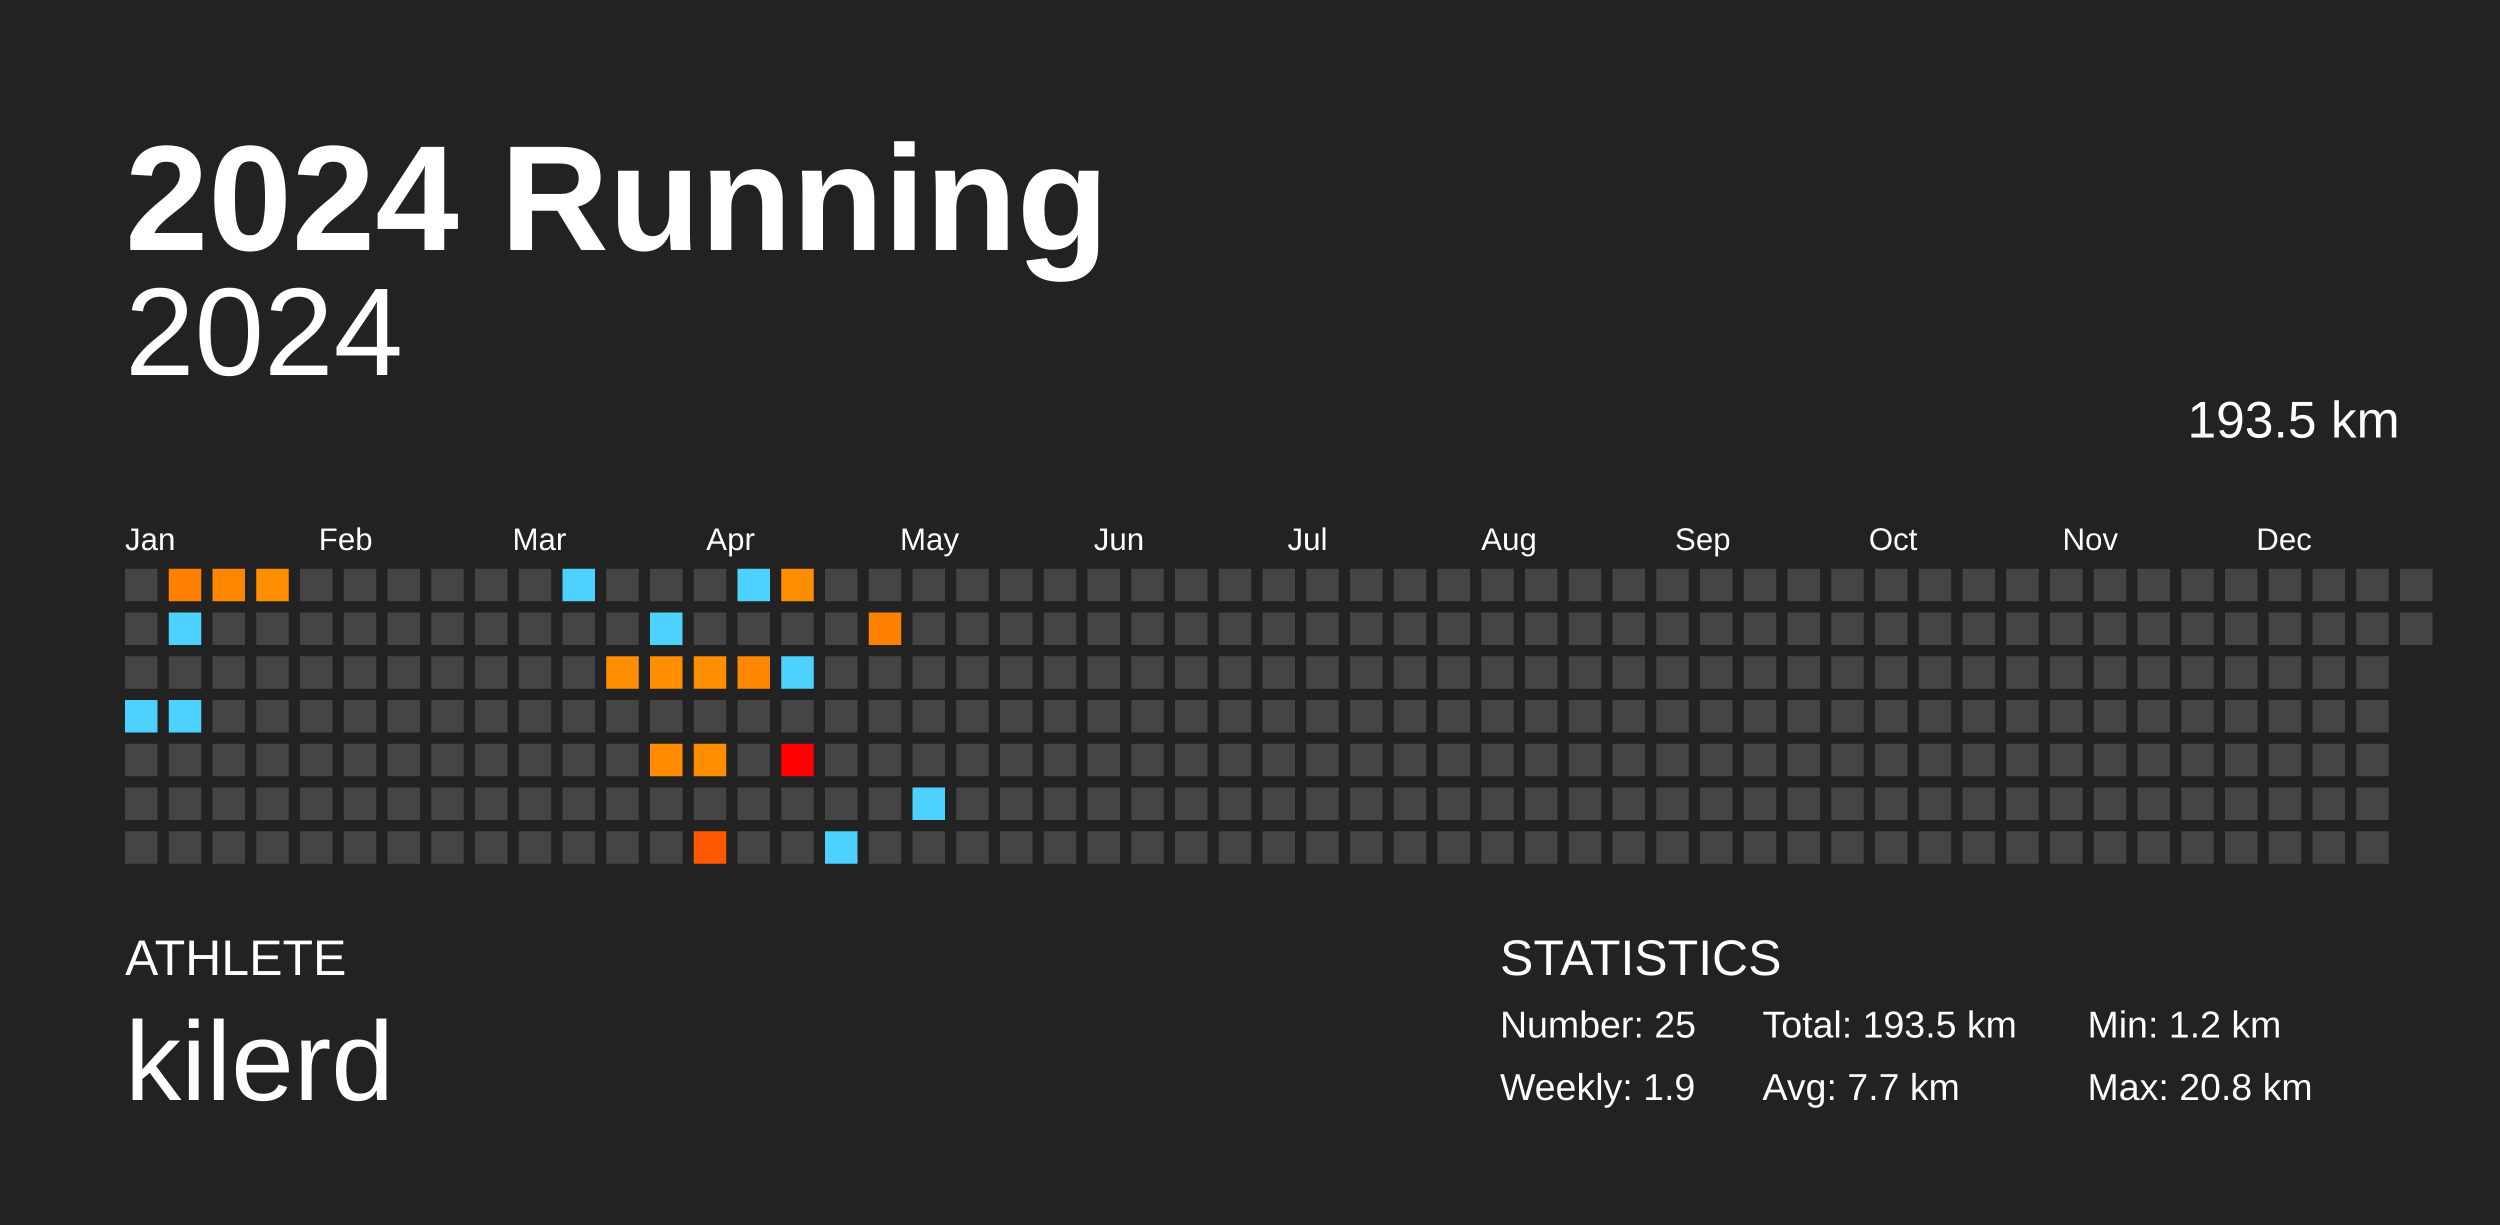
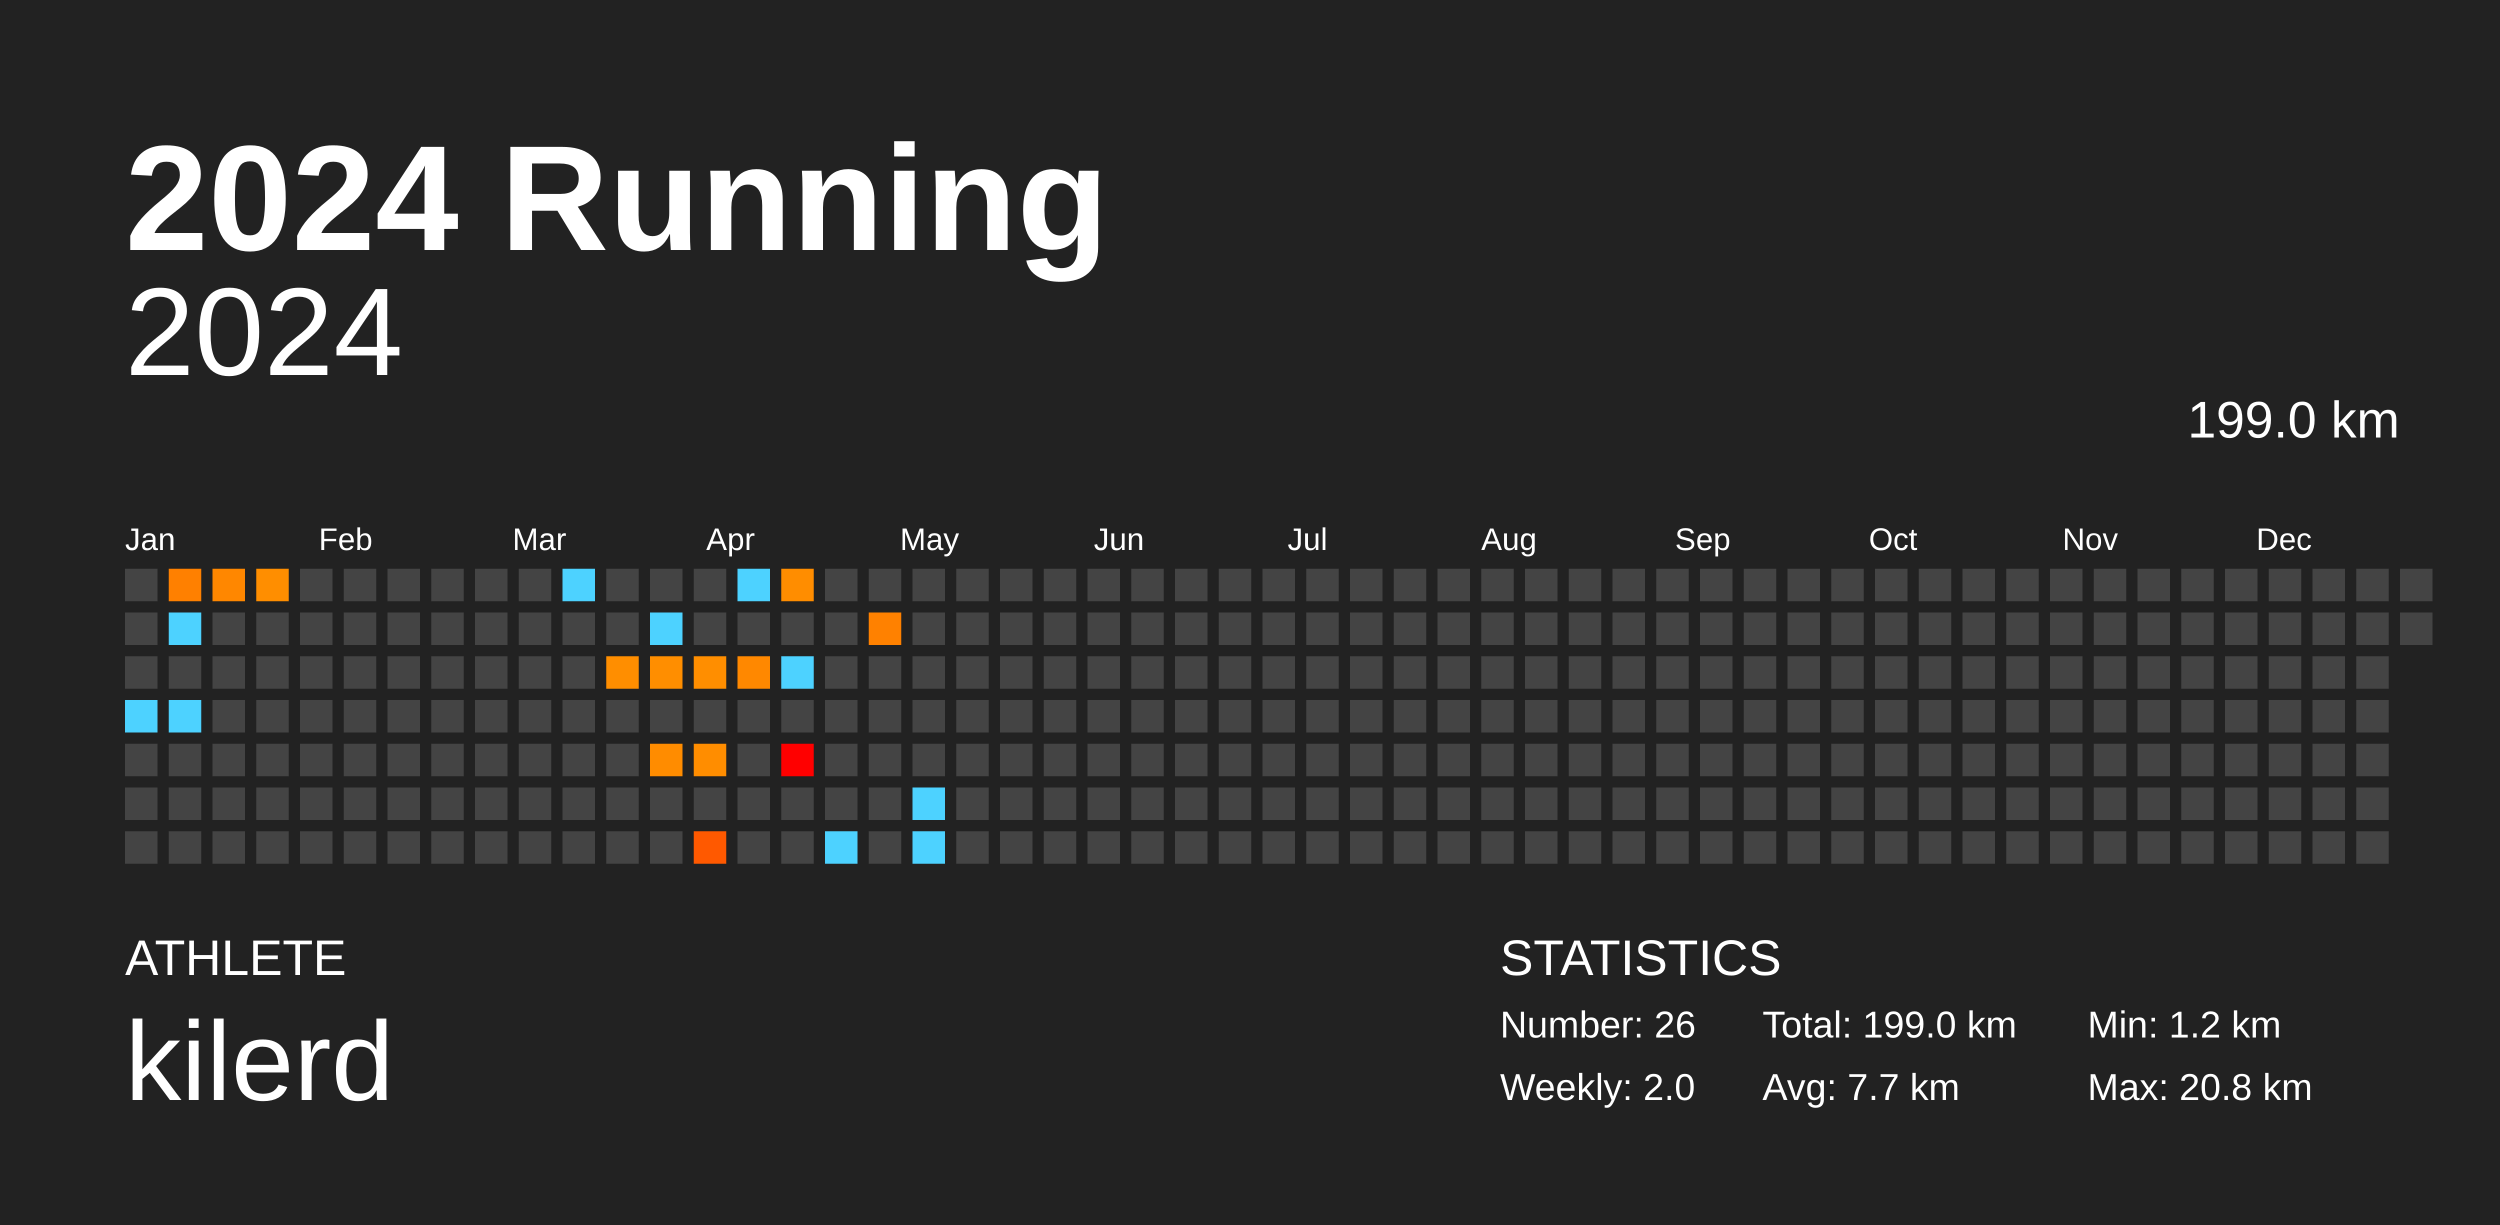
<svg xmlns="http://www.w3.org/2000/svg" baseProfile="full" height="98mm" version="1.1" viewBox="0,0,200,98" width="200mm">
  <defs />
  <rect fill="#222222" height="98" width="200" x="0" y="0" />
  <text fill="#FFFFFF" style="font-size:12px; font-family:Arial; font-weight:bold;" x="10" y="20">2024 Running</text>
  <text fill="#FFFFFF" style="font-size:4px; font-family:Arial" x="10" y="78">ATHLETE</text>
  <text fill="#FFFFFF" style="font-size:9px; font-family:Arial" x="10" y="88">kilerd</text>
  <text fill="#FFFFFF" style="font-size:4px; font-family:Arial" x="120" y="78">STATISTICS</text>
-   <text fill="#FFFFFF" style="font-size:3px; font-family:Arial" x="120" y="83">Number: 25</text>
-   <text fill="#FFFFFF" style="font-size:3px; font-family:Arial" x="120" y="88">Weekly: 1.9</text>
-   <text fill="#FFFFFF" style="font-size:3px; font-family:Arial" x="141" y="83">Total: 193.5 km</text>
+   <text fill="#FFFFFF" style="font-size:3px; font-family:Arial" x="120" y="83">Number: 26</text>
+   <text fill="#FFFFFF" style="font-size:3px; font-family:Arial" x="120" y="88">Weekly: 2.0</text>
+   <text fill="#FFFFFF" style="font-size:3px; font-family:Arial" x="141" y="83">Total: 199.0 km</text>
  <text fill="#FFFFFF" style="font-size:3px; font-family:Arial" x="141" y="88">Avg: 7.7 km</text>
  <text fill="#FFFFFF" style="font-size:3px; font-family:Arial" x="167" y="83">Min: 1.2 km</text>
  <text fill="#FFFFFF" style="font-size:3px; font-family:Arial" x="167" y="88">Max: 20.8 km</text>
  <text alignment-baseline="hanging" fill="#FFFFFF" style="font-size:10.0px; font-family:Arial;" x="10" y="30">2024</text>
-   <text alignment-baseline="hanging" fill="#FFFFFF" style="font-size:4.125px; font-family:Arial;" x="175" y="35">193.5 km</text>
+   <text alignment-baseline="hanging" fill="#FFFFFF" style="font-size:4.125px; font-family:Arial;" x="175" y="35">199.0 km</text>
  <text fill="#FFFFFF" style="font-size:2.5px; font-family:Arial" x="10.0" y="44">Jan</text>
  <text fill="#FFFFFF" style="font-size:2.5px; font-family:Arial" x="25.5" y="44">Feb</text>
  <text fill="#FFFFFF" style="font-size:2.5px; font-family:Arial" x="41.0" y="44">Mar</text>
  <text fill="#FFFFFF" style="font-size:2.5px; font-family:Arial" x="56.5" y="44">Apr</text>
  <text fill="#FFFFFF" style="font-size:2.5px; font-family:Arial" x="72.0" y="44">May</text>
  <text fill="#FFFFFF" style="font-size:2.5px; font-family:Arial" x="87.5" y="44">Jun</text>
  <text fill="#FFFFFF" style="font-size:2.5px; font-family:Arial" x="103.0" y="44">Jul</text>
  <text fill="#FFFFFF" style="font-size:2.5px; font-family:Arial" x="118.5" y="44">Aug</text>
  <text fill="#FFFFFF" style="font-size:2.5px; font-family:Arial" x="134.0" y="44">Sep</text>
  <text fill="#FFFFFF" style="font-size:2.5px; font-family:Arial" x="149.5" y="44">Oct</text>
  <text fill="#FFFFFF" style="font-size:2.5px; font-family:Arial" x="165.0" y="44">Nov</text>
  <text fill="#FFFFFF" style="font-size:2.5px; font-family:Arial" x="180.5" y="44">Dec</text>
  <rect fill="#444444" height="2.6" width="2.6" x="10.0" y="45.5" />
  <rect fill="#444444" height="2.6" width="2.6" x="10.0" y="49.0" />
  <rect fill="#444444" height="2.6" width="2.6" x="10.0" y="52.5" />
  <rect fill="#4dd2ff" height="2.6" width="2.6" x="10.0" y="56.0" />
  <rect fill="#444444" height="2.6" width="2.6" x="10.0" y="59.5" />
  <rect fill="#444444" height="2.6" width="2.6" x="10.0" y="63.0" />
  <rect fill="#444444" height="2.6" width="2.6" x="10.0" y="66.5" />
  <rect fill="#ff8000" height="2.6" width="2.6" x="13.5" y="45.5" />
  <rect fill="#4dd2ff" height="2.6" width="2.6" x="13.5" y="49.0" />
  <rect fill="#444444" height="2.6" width="2.6" x="13.5" y="52.5" />
  <rect fill="#4dd2ff" height="2.6" width="2.6" x="13.5" y="56.0" />
  <rect fill="#444444" height="2.6" width="2.6" x="13.5" y="59.5" />
  <rect fill="#444444" height="2.6" width="2.6" x="13.5" y="63.0" />
  <rect fill="#444444" height="2.6" width="2.6" x="13.5" y="66.5" />
  <rect fill="#ff8700" height="2.6" width="2.6" x="17.0" y="45.5" />
  <rect fill="#444444" height="2.6" width="2.6" x="17.0" y="49.0" />
  <rect fill="#444444" height="2.6" width="2.6" x="17.0" y="52.5" />
  <rect fill="#444444" height="2.6" width="2.6" x="17.0" y="56.0" />
  <rect fill="#444444" height="2.6" width="2.6" x="17.0" y="59.5" />
  <rect fill="#444444" height="2.6" width="2.6" x="17.0" y="63.0" />
  <rect fill="#444444" height="2.6" width="2.6" x="17.0" y="66.5" />
  <rect fill="#ff8e00" height="2.6" width="2.6" x="20.5" y="45.5" />
  <rect fill="#444444" height="2.6" width="2.6" x="20.5" y="49.0" />
  <rect fill="#444444" height="2.6" width="2.6" x="20.5" y="52.5" />
  <rect fill="#444444" height="2.6" width="2.6" x="20.5" y="56.0" />
  <rect fill="#444444" height="2.6" width="2.6" x="20.5" y="59.5" />
  <rect fill="#444444" height="2.6" width="2.6" x="20.5" y="63.0" />
  <rect fill="#444444" height="2.6" width="2.6" x="20.5" y="66.5" />
  <rect fill="#444444" height="2.6" width="2.6" x="24.0" y="45.5" />
  <rect fill="#444444" height="2.6" width="2.6" x="24.0" y="49.0" />
  <rect fill="#444444" height="2.6" width="2.6" x="24.0" y="52.5" />
  <rect fill="#444444" height="2.6" width="2.6" x="24.0" y="56.0" />
  <rect fill="#444444" height="2.6" width="2.6" x="24.0" y="59.5" />
  <rect fill="#444444" height="2.6" width="2.6" x="24.0" y="63.0" />
  <rect fill="#444444" height="2.6" width="2.6" x="24.0" y="66.5" />
  <rect fill="#444444" height="2.6" width="2.6" x="27.5" y="45.5" />
  <rect fill="#444444" height="2.6" width="2.6" x="27.5" y="49.0" />
  <rect fill="#444444" height="2.6" width="2.6" x="27.5" y="52.5" />
  <rect fill="#444444" height="2.6" width="2.6" x="27.5" y="56.0" />
  <rect fill="#444444" height="2.6" width="2.6" x="27.5" y="59.5" />
  <rect fill="#444444" height="2.6" width="2.6" x="27.5" y="63.0" />
  <rect fill="#444444" height="2.6" width="2.6" x="27.5" y="66.5" />
  <rect fill="#444444" height="2.6" width="2.6" x="31.0" y="45.5" />
  <rect fill="#444444" height="2.6" width="2.6" x="31.0" y="49.0" />
  <rect fill="#444444" height="2.6" width="2.6" x="31.0" y="52.5" />
  <rect fill="#444444" height="2.6" width="2.6" x="31.0" y="56.0" />
  <rect fill="#444444" height="2.6" width="2.6" x="31.0" y="59.5" />
  <rect fill="#444444" height="2.6" width="2.6" x="31.0" y="63.0" />
  <rect fill="#444444" height="2.6" width="2.6" x="31.0" y="66.5" />
  <rect fill="#444444" height="2.6" width="2.6" x="34.5" y="45.5" />
  <rect fill="#444444" height="2.6" width="2.6" x="34.5" y="49.0" />
  <rect fill="#444444" height="2.6" width="2.6" x="34.5" y="52.5" />
  <rect fill="#444444" height="2.6" width="2.6" x="34.5" y="56.0" />
  <rect fill="#444444" height="2.6" width="2.6" x="34.5" y="59.5" />
  <rect fill="#444444" height="2.6" width="2.6" x="34.5" y="63.0" />
  <rect fill="#444444" height="2.6" width="2.6" x="34.5" y="66.5" />
  <rect fill="#444444" height="2.6" width="2.6" x="38.0" y="45.5" />
  <rect fill="#444444" height="2.6" width="2.6" x="38.0" y="49.0" />
  <rect fill="#444444" height="2.6" width="2.6" x="38.0" y="52.5" />
  <rect fill="#444444" height="2.6" width="2.6" x="38.0" y="56.0" />
  <rect fill="#444444" height="2.6" width="2.6" x="38.0" y="59.5" />
  <rect fill="#444444" height="2.6" width="2.6" x="38.0" y="63.0" />
  <rect fill="#444444" height="2.6" width="2.6" x="38.0" y="66.5" />
  <rect fill="#444444" height="2.6" width="2.6" x="41.5" y="45.5" />
  <rect fill="#444444" height="2.6" width="2.6" x="41.5" y="49.0" />
  <rect fill="#444444" height="2.6" width="2.6" x="41.5" y="52.5" />
  <rect fill="#444444" height="2.6" width="2.6" x="41.5" y="56.0" />
  <rect fill="#444444" height="2.6" width="2.6" x="41.5" y="59.5" />
  <rect fill="#444444" height="2.6" width="2.6" x="41.5" y="63.0" />
  <rect fill="#444444" height="2.6" width="2.6" x="41.5" y="66.5" />
  <rect fill="#4dd2ff" height="2.6" width="2.6" x="45.0" y="45.5" />
  <rect fill="#444444" height="2.6" width="2.6" x="45.0" y="49.0" />
  <rect fill="#444444" height="2.6" width="2.6" x="45.0" y="52.5" />
  <rect fill="#444444" height="2.6" width="2.6" x="45.0" y="56.0" />
  <rect fill="#444444" height="2.6" width="2.6" x="45.0" y="59.5" />
  <rect fill="#444444" height="2.6" width="2.6" x="45.0" y="63.0" />
  <rect fill="#444444" height="2.6" width="2.6" x="45.0" y="66.5" />
  <rect fill="#444444" height="2.6" width="2.6" x="48.5" y="45.5" />
  <rect fill="#444444" height="2.6" width="2.6" x="48.5" y="49.0" />
  <rect fill="#ff8e00" height="2.6" width="2.6" x="48.5" y="52.5" />
  <rect fill="#444444" height="2.6" width="2.6" x="48.5" y="56.0" />
  <rect fill="#444444" height="2.6" width="2.6" x="48.5" y="59.5" />
  <rect fill="#444444" height="2.6" width="2.6" x="48.5" y="63.0" />
  <rect fill="#444444" height="2.6" width="2.6" x="48.5" y="66.5" />
  <rect fill="#444444" height="2.6" width="2.6" x="52.0" y="45.5" />
  <rect fill="#4dd2ff" height="2.6" width="2.6" x="52.0" y="49.0" />
  <rect fill="#ff8e00" height="2.6" width="2.6" x="52.0" y="52.5" />
  <rect fill="#444444" height="2.6" width="2.6" x="52.0" y="56.0" />
  <rect fill="#ff8c00" height="2.6" width="2.6" x="52.0" y="59.5" />
  <rect fill="#444444" height="2.6" width="2.6" x="52.0" y="63.0" />
  <rect fill="#444444" height="2.6" width="2.6" x="52.0" y="66.5" />
  <rect fill="#444444" height="2.6" width="2.6" x="55.5" y="45.5" />
  <rect fill="#444444" height="2.6" width="2.6" x="55.5" y="49.0" />
  <rect fill="#ff8e00" height="2.6" width="2.6" x="55.5" y="52.5" />
  <rect fill="#444444" height="2.6" width="2.6" x="55.5" y="56.0" />
  <rect fill="#ff8d00" height="2.6" width="2.6" x="55.5" y="59.5" />
  <rect fill="#444444" height="2.6" width="2.6" x="55.5" y="63.0" />
  <rect fill="#ff5900" height="2.6" width="2.6" x="55.5" y="66.5" />
  <rect fill="#4dd2ff" height="2.6" width="2.6" x="59.0" y="45.5" />
  <rect fill="#444444" height="2.6" width="2.6" x="59.0" y="49.0" />
  <rect fill="#ff8800" height="2.6" width="2.6" x="59.0" y="52.5" />
  <rect fill="#444444" height="2.6" width="2.6" x="59.0" y="56.0" />
  <rect fill="#444444" height="2.6" width="2.6" x="59.0" y="59.5" />
  <rect fill="#444444" height="2.6" width="2.6" x="59.0" y="63.0" />
  <rect fill="#444444" height="2.6" width="2.6" x="59.0" y="66.5" />
  <rect fill="#ff8d00" height="2.6" width="2.6" x="62.5" y="45.5" />
  <rect fill="#444444" height="2.6" width="2.6" x="62.5" y="49.0" />
  <rect fill="#4dd2ff" height="2.6" width="2.6" x="62.5" y="52.5" />
  <rect fill="#444444" height="2.6" width="2.6" x="62.5" y="56.0" />
  <rect fill="red" height="2.6" width="2.6" x="62.5" y="59.5" />
  <rect fill="#444444" height="2.6" width="2.6" x="62.5" y="63.0" />
  <rect fill="#444444" height="2.6" width="2.6" x="62.5" y="66.5" />
  <rect fill="#444444" height="2.6" width="2.6" x="66.0" y="45.5" />
  <rect fill="#444444" height="2.6" width="2.6" x="66.0" y="49.0" />
  <rect fill="#444444" height="2.6" width="2.6" x="66.0" y="52.5" />
  <rect fill="#444444" height="2.6" width="2.6" x="66.0" y="56.0" />
  <rect fill="#444444" height="2.6" width="2.6" x="66.0" y="59.5" />
  <rect fill="#444444" height="2.6" width="2.6" x="66.0" y="63.0" />
  <rect fill="#4dd2ff" height="2.6" width="2.6" x="66.0" y="66.5" />
  <rect fill="#444444" height="2.6" width="2.6" x="69.5" y="45.5" />
  <rect fill="#ff8100" height="2.6" width="2.6" x="69.5" y="49.0" />
  <rect fill="#444444" height="2.6" width="2.6" x="69.5" y="52.5" />
  <rect fill="#444444" height="2.6" width="2.6" x="69.5" y="56.0" />
  <rect fill="#444444" height="2.6" width="2.6" x="69.5" y="59.5" />
  <rect fill="#444444" height="2.6" width="2.6" x="69.5" y="63.0" />
  <rect fill="#444444" height="2.6" width="2.6" x="69.5" y="66.5" />
  <rect fill="#444444" height="2.6" width="2.6" x="73.0" y="45.5" />
  <rect fill="#444444" height="2.6" width="2.6" x="73.0" y="49.0" />
  <rect fill="#444444" height="2.6" width="2.6" x="73.0" y="52.5" />
  <rect fill="#444444" height="2.6" width="2.6" x="73.0" y="56.0" />
  <rect fill="#444444" height="2.6" width="2.6" x="73.0" y="59.5" />
  <rect fill="#4dd2ff" height="2.6" width="2.6" x="73.0" y="63.0" />
-   <rect fill="#444444" height="2.6" width="2.6" x="73.0" y="66.5" />
+   <rect fill="#4dd2ff" height="2.6" width="2.6" x="73.0" y="66.5" />
  <rect fill="#444444" height="2.6" width="2.6" x="76.5" y="45.5" />
  <rect fill="#444444" height="2.6" width="2.6" x="76.5" y="49.0" />
  <rect fill="#444444" height="2.6" width="2.6" x="76.5" y="52.5" />
  <rect fill="#444444" height="2.6" width="2.6" x="76.5" y="56.0" />
  <rect fill="#444444" height="2.6" width="2.6" x="76.5" y="59.5" />
  <rect fill="#444444" height="2.6" width="2.6" x="76.5" y="63.0" />
  <rect fill="#444444" height="2.6" width="2.6" x="76.5" y="66.5" />
  <rect fill="#444444" height="2.6" width="2.6" x="80.0" y="45.5" />
  <rect fill="#444444" height="2.6" width="2.6" x="80.0" y="49.0" />
  <rect fill="#444444" height="2.6" width="2.6" x="80.0" y="52.5" />
  <rect fill="#444444" height="2.6" width="2.6" x="80.0" y="56.0" />
  <rect fill="#444444" height="2.6" width="2.6" x="80.0" y="59.5" />
  <rect fill="#444444" height="2.6" width="2.6" x="80.0" y="63.0" />
  <rect fill="#444444" height="2.6" width="2.6" x="80.0" y="66.5" />
  <rect fill="#444444" height="2.6" width="2.6" x="83.5" y="45.5" />
  <rect fill="#444444" height="2.6" width="2.6" x="83.5" y="49.0" />
  <rect fill="#444444" height="2.6" width="2.6" x="83.5" y="52.5" />
  <rect fill="#444444" height="2.6" width="2.6" x="83.5" y="56.0" />
  <rect fill="#444444" height="2.6" width="2.6" x="83.5" y="59.5" />
  <rect fill="#444444" height="2.6" width="2.6" x="83.5" y="63.0" />
  <rect fill="#444444" height="2.6" width="2.6" x="83.5" y="66.5" />
  <rect fill="#444444" height="2.6" width="2.6" x="87.0" y="45.5" />
  <rect fill="#444444" height="2.6" width="2.6" x="87.0" y="49.0" />
  <rect fill="#444444" height="2.6" width="2.6" x="87.0" y="52.5" />
  <rect fill="#444444" height="2.6" width="2.6" x="87.0" y="56.0" />
  <rect fill="#444444" height="2.6" width="2.6" x="87.0" y="59.5" />
  <rect fill="#444444" height="2.6" width="2.6" x="87.0" y="63.0" />
  <rect fill="#444444" height="2.6" width="2.6" x="87.0" y="66.5" />
  <rect fill="#444444" height="2.6" width="2.6" x="90.5" y="45.5" />
  <rect fill="#444444" height="2.6" width="2.6" x="90.5" y="49.0" />
  <rect fill="#444444" height="2.6" width="2.6" x="90.5" y="52.5" />
  <rect fill="#444444" height="2.6" width="2.6" x="90.5" y="56.0" />
  <rect fill="#444444" height="2.6" width="2.6" x="90.5" y="59.5" />
  <rect fill="#444444" height="2.6" width="2.6" x="90.5" y="63.0" />
  <rect fill="#444444" height="2.6" width="2.6" x="90.5" y="66.5" />
  <rect fill="#444444" height="2.6" width="2.6" x="94.0" y="45.5" />
  <rect fill="#444444" height="2.6" width="2.6" x="94.0" y="49.0" />
  <rect fill="#444444" height="2.6" width="2.6" x="94.0" y="52.5" />
  <rect fill="#444444" height="2.6" width="2.6" x="94.0" y="56.0" />
  <rect fill="#444444" height="2.6" width="2.6" x="94.0" y="59.5" />
  <rect fill="#444444" height="2.6" width="2.6" x="94.0" y="63.0" />
  <rect fill="#444444" height="2.6" width="2.6" x="94.0" y="66.5" />
  <rect fill="#444444" height="2.6" width="2.6" x="97.5" y="45.5" />
  <rect fill="#444444" height="2.6" width="2.6" x="97.5" y="49.0" />
  <rect fill="#444444" height="2.6" width="2.6" x="97.5" y="52.5" />
  <rect fill="#444444" height="2.6" width="2.6" x="97.5" y="56.0" />
  <rect fill="#444444" height="2.6" width="2.6" x="97.5" y="59.5" />
  <rect fill="#444444" height="2.6" width="2.6" x="97.5" y="63.0" />
  <rect fill="#444444" height="2.6" width="2.6" x="97.5" y="66.5" />
  <rect fill="#444444" height="2.6" width="2.6" x="101.0" y="45.5" />
  <rect fill="#444444" height="2.6" width="2.6" x="101.0" y="49.0" />
  <rect fill="#444444" height="2.6" width="2.6" x="101.0" y="52.5" />
  <rect fill="#444444" height="2.6" width="2.6" x="101.0" y="56.0" />
  <rect fill="#444444" height="2.6" width="2.6" x="101.0" y="59.5" />
  <rect fill="#444444" height="2.6" width="2.6" x="101.0" y="63.0" />
  <rect fill="#444444" height="2.6" width="2.6" x="101.0" y="66.5" />
  <rect fill="#444444" height="2.6" width="2.6" x="104.5" y="45.5" />
  <rect fill="#444444" height="2.6" width="2.6" x="104.5" y="49.0" />
  <rect fill="#444444" height="2.6" width="2.6" x="104.5" y="52.5" />
  <rect fill="#444444" height="2.6" width="2.6" x="104.5" y="56.0" />
  <rect fill="#444444" height="2.6" width="2.6" x="104.5" y="59.5" />
  <rect fill="#444444" height="2.6" width="2.6" x="104.5" y="63.0" />
  <rect fill="#444444" height="2.6" width="2.6" x="104.5" y="66.5" />
  <rect fill="#444444" height="2.6" width="2.6" x="108.0" y="45.5" />
  <rect fill="#444444" height="2.6" width="2.6" x="108.0" y="49.0" />
  <rect fill="#444444" height="2.6" width="2.6" x="108.0" y="52.5" />
  <rect fill="#444444" height="2.6" width="2.6" x="108.0" y="56.0" />
  <rect fill="#444444" height="2.6" width="2.6" x="108.0" y="59.5" />
  <rect fill="#444444" height="2.6" width="2.6" x="108.0" y="63.0" />
  <rect fill="#444444" height="2.6" width="2.6" x="108.0" y="66.5" />
  <rect fill="#444444" height="2.6" width="2.6" x="111.5" y="45.5" />
  <rect fill="#444444" height="2.6" width="2.6" x="111.5" y="49.0" />
  <rect fill="#444444" height="2.6" width="2.6" x="111.5" y="52.5" />
  <rect fill="#444444" height="2.6" width="2.6" x="111.5" y="56.0" />
  <rect fill="#444444" height="2.6" width="2.6" x="111.5" y="59.5" />
  <rect fill="#444444" height="2.6" width="2.6" x="111.5" y="63.0" />
  <rect fill="#444444" height="2.6" width="2.6" x="111.5" y="66.5" />
  <rect fill="#444444" height="2.6" width="2.6" x="115.0" y="45.5" />
  <rect fill="#444444" height="2.6" width="2.6" x="115.0" y="49.0" />
  <rect fill="#444444" height="2.6" width="2.6" x="115.0" y="52.5" />
  <rect fill="#444444" height="2.6" width="2.6" x="115.0" y="56.0" />
  <rect fill="#444444" height="2.6" width="2.6" x="115.0" y="59.5" />
  <rect fill="#444444" height="2.6" width="2.6" x="115.0" y="63.0" />
  <rect fill="#444444" height="2.6" width="2.6" x="115.0" y="66.5" />
  <rect fill="#444444" height="2.6" width="2.6" x="118.5" y="45.5" />
  <rect fill="#444444" height="2.6" width="2.6" x="118.5" y="49.0" />
  <rect fill="#444444" height="2.6" width="2.6" x="118.5" y="52.5" />
  <rect fill="#444444" height="2.6" width="2.6" x="118.5" y="56.0" />
  <rect fill="#444444" height="2.6" width="2.6" x="118.5" y="59.5" />
  <rect fill="#444444" height="2.6" width="2.6" x="118.5" y="63.0" />
  <rect fill="#444444" height="2.6" width="2.6" x="118.5" y="66.5" />
  <rect fill="#444444" height="2.6" width="2.6" x="122.0" y="45.5" />
  <rect fill="#444444" height="2.6" width="2.6" x="122.0" y="49.0" />
  <rect fill="#444444" height="2.6" width="2.6" x="122.0" y="52.5" />
  <rect fill="#444444" height="2.6" width="2.6" x="122.0" y="56.0" />
  <rect fill="#444444" height="2.6" width="2.6" x="122.0" y="59.5" />
  <rect fill="#444444" height="2.6" width="2.6" x="122.0" y="63.0" />
  <rect fill="#444444" height="2.6" width="2.6" x="122.0" y="66.5" />
  <rect fill="#444444" height="2.6" width="2.6" x="125.5" y="45.5" />
  <rect fill="#444444" height="2.6" width="2.6" x="125.5" y="49.0" />
  <rect fill="#444444" height="2.6" width="2.6" x="125.5" y="52.5" />
  <rect fill="#444444" height="2.6" width="2.6" x="125.5" y="56.0" />
  <rect fill="#444444" height="2.6" width="2.6" x="125.5" y="59.5" />
  <rect fill="#444444" height="2.6" width="2.6" x="125.5" y="63.0" />
  <rect fill="#444444" height="2.6" width="2.6" x="125.5" y="66.5" />
  <rect fill="#444444" height="2.6" width="2.6" x="129.0" y="45.5" />
  <rect fill="#444444" height="2.6" width="2.6" x="129.0" y="49.0" />
  <rect fill="#444444" height="2.6" width="2.6" x="129.0" y="52.5" />
  <rect fill="#444444" height="2.6" width="2.6" x="129.0" y="56.0" />
  <rect fill="#444444" height="2.6" width="2.6" x="129.0" y="59.5" />
  <rect fill="#444444" height="2.6" width="2.6" x="129.0" y="63.0" />
  <rect fill="#444444" height="2.6" width="2.6" x="129.0" y="66.5" />
  <rect fill="#444444" height="2.6" width="2.6" x="132.5" y="45.5" />
  <rect fill="#444444" height="2.6" width="2.6" x="132.5" y="49.0" />
  <rect fill="#444444" height="2.6" width="2.6" x="132.5" y="52.5" />
  <rect fill="#444444" height="2.6" width="2.6" x="132.5" y="56.0" />
  <rect fill="#444444" height="2.6" width="2.6" x="132.5" y="59.5" />
  <rect fill="#444444" height="2.6" width="2.6" x="132.5" y="63.0" />
  <rect fill="#444444" height="2.6" width="2.6" x="132.5" y="66.5" />
  <rect fill="#444444" height="2.6" width="2.6" x="136.0" y="45.5" />
  <rect fill="#444444" height="2.6" width="2.6" x="136.0" y="49.0" />
  <rect fill="#444444" height="2.6" width="2.6" x="136.0" y="52.5" />
  <rect fill="#444444" height="2.6" width="2.6" x="136.0" y="56.0" />
  <rect fill="#444444" height="2.6" width="2.6" x="136.0" y="59.5" />
  <rect fill="#444444" height="2.6" width="2.6" x="136.0" y="63.0" />
  <rect fill="#444444" height="2.6" width="2.6" x="136.0" y="66.5" />
  <rect fill="#444444" height="2.6" width="2.6" x="139.5" y="45.5" />
  <rect fill="#444444" height="2.6" width="2.6" x="139.5" y="49.0" />
  <rect fill="#444444" height="2.6" width="2.6" x="139.5" y="52.5" />
  <rect fill="#444444" height="2.6" width="2.6" x="139.5" y="56.0" />
  <rect fill="#444444" height="2.6" width="2.6" x="139.5" y="59.5" />
  <rect fill="#444444" height="2.6" width="2.6" x="139.5" y="63.0" />
  <rect fill="#444444" height="2.6" width="2.6" x="139.5" y="66.5" />
  <rect fill="#444444" height="2.6" width="2.6" x="143.0" y="45.5" />
  <rect fill="#444444" height="2.6" width="2.6" x="143.0" y="49.0" />
  <rect fill="#444444" height="2.6" width="2.6" x="143.0" y="52.5" />
  <rect fill="#444444" height="2.6" width="2.6" x="143.0" y="56.0" />
  <rect fill="#444444" height="2.6" width="2.6" x="143.0" y="59.5" />
  <rect fill="#444444" height="2.6" width="2.6" x="143.0" y="63.0" />
  <rect fill="#444444" height="2.6" width="2.6" x="143.0" y="66.5" />
  <rect fill="#444444" height="2.6" width="2.6" x="146.5" y="45.5" />
  <rect fill="#444444" height="2.6" width="2.6" x="146.5" y="49.0" />
  <rect fill="#444444" height="2.6" width="2.6" x="146.5" y="52.5" />
  <rect fill="#444444" height="2.6" width="2.6" x="146.5" y="56.0" />
  <rect fill="#444444" height="2.6" width="2.6" x="146.5" y="59.5" />
  <rect fill="#444444" height="2.6" width="2.6" x="146.5" y="63.0" />
  <rect fill="#444444" height="2.6" width="2.6" x="146.5" y="66.5" />
  <rect fill="#444444" height="2.6" width="2.6" x="150.0" y="45.5" />
  <rect fill="#444444" height="2.6" width="2.6" x="150.0" y="49.0" />
  <rect fill="#444444" height="2.6" width="2.6" x="150.0" y="52.5" />
  <rect fill="#444444" height="2.6" width="2.6" x="150.0" y="56.0" />
  <rect fill="#444444" height="2.6" width="2.6" x="150.0" y="59.5" />
  <rect fill="#444444" height="2.6" width="2.6" x="150.0" y="63.0" />
  <rect fill="#444444" height="2.6" width="2.6" x="150.0" y="66.5" />
  <rect fill="#444444" height="2.6" width="2.6" x="153.5" y="45.5" />
  <rect fill="#444444" height="2.6" width="2.6" x="153.5" y="49.0" />
  <rect fill="#444444" height="2.6" width="2.6" x="153.5" y="52.5" />
  <rect fill="#444444" height="2.6" width="2.6" x="153.5" y="56.0" />
  <rect fill="#444444" height="2.6" width="2.6" x="153.5" y="59.5" />
  <rect fill="#444444" height="2.6" width="2.6" x="153.5" y="63.0" />
  <rect fill="#444444" height="2.6" width="2.6" x="153.5" y="66.5" />
  <rect fill="#444444" height="2.6" width="2.6" x="157.0" y="45.5" />
  <rect fill="#444444" height="2.6" width="2.6" x="157.0" y="49.0" />
  <rect fill="#444444" height="2.6" width="2.6" x="157.0" y="52.5" />
  <rect fill="#444444" height="2.6" width="2.6" x="157.0" y="56.0" />
  <rect fill="#444444" height="2.6" width="2.6" x="157.0" y="59.5" />
  <rect fill="#444444" height="2.6" width="2.6" x="157.0" y="63.0" />
  <rect fill="#444444" height="2.6" width="2.6" x="157.0" y="66.5" />
  <rect fill="#444444" height="2.6" width="2.6" x="160.5" y="45.5" />
  <rect fill="#444444" height="2.6" width="2.6" x="160.5" y="49.0" />
  <rect fill="#444444" height="2.6" width="2.6" x="160.5" y="52.5" />
  <rect fill="#444444" height="2.6" width="2.6" x="160.5" y="56.0" />
  <rect fill="#444444" height="2.6" width="2.6" x="160.5" y="59.5" />
  <rect fill="#444444" height="2.6" width="2.6" x="160.5" y="63.0" />
  <rect fill="#444444" height="2.6" width="2.6" x="160.5" y="66.5" />
  <rect fill="#444444" height="2.6" width="2.6" x="164.0" y="45.5" />
  <rect fill="#444444" height="2.6" width="2.6" x="164.0" y="49.0" />
  <rect fill="#444444" height="2.6" width="2.6" x="164.0" y="52.5" />
  <rect fill="#444444" height="2.6" width="2.6" x="164.0" y="56.0" />
  <rect fill="#444444" height="2.6" width="2.6" x="164.0" y="59.5" />
  <rect fill="#444444" height="2.6" width="2.6" x="164.0" y="63.0" />
  <rect fill="#444444" height="2.6" width="2.6" x="164.0" y="66.5" />
  <rect fill="#444444" height="2.6" width="2.6" x="167.5" y="45.5" />
  <rect fill="#444444" height="2.6" width="2.6" x="167.5" y="49.0" />
  <rect fill="#444444" height="2.6" width="2.6" x="167.5" y="52.5" />
  <rect fill="#444444" height="2.6" width="2.6" x="167.5" y="56.0" />
  <rect fill="#444444" height="2.6" width="2.6" x="167.5" y="59.5" />
  <rect fill="#444444" height="2.6" width="2.6" x="167.5" y="63.0" />
  <rect fill="#444444" height="2.6" width="2.6" x="167.5" y="66.5" />
  <rect fill="#444444" height="2.6" width="2.6" x="171.0" y="45.5" />
  <rect fill="#444444" height="2.6" width="2.6" x="171.0" y="49.0" />
  <rect fill="#444444" height="2.6" width="2.6" x="171.0" y="52.5" />
  <rect fill="#444444" height="2.6" width="2.6" x="171.0" y="56.0" />
  <rect fill="#444444" height="2.6" width="2.6" x="171.0" y="59.5" />
  <rect fill="#444444" height="2.6" width="2.6" x="171.0" y="63.0" />
  <rect fill="#444444" height="2.6" width="2.6" x="171.0" y="66.5" />
  <rect fill="#444444" height="2.6" width="2.6" x="174.5" y="45.5" />
  <rect fill="#444444" height="2.6" width="2.6" x="174.5" y="49.0" />
  <rect fill="#444444" height="2.6" width="2.6" x="174.5" y="52.5" />
  <rect fill="#444444" height="2.6" width="2.6" x="174.5" y="56.0" />
  <rect fill="#444444" height="2.6" width="2.6" x="174.5" y="59.5" />
  <rect fill="#444444" height="2.6" width="2.6" x="174.5" y="63.0" />
  <rect fill="#444444" height="2.6" width="2.6" x="174.5" y="66.5" />
  <rect fill="#444444" height="2.6" width="2.6" x="178.0" y="45.5" />
  <rect fill="#444444" height="2.6" width="2.6" x="178.0" y="49.0" />
  <rect fill="#444444" height="2.6" width="2.6" x="178.0" y="52.5" />
  <rect fill="#444444" height="2.6" width="2.6" x="178.0" y="56.0" />
  <rect fill="#444444" height="2.6" width="2.6" x="178.0" y="59.5" />
  <rect fill="#444444" height="2.6" width="2.6" x="178.0" y="63.0" />
  <rect fill="#444444" height="2.6" width="2.6" x="178.0" y="66.5" />
  <rect fill="#444444" height="2.6" width="2.6" x="181.5" y="45.5" />
  <rect fill="#444444" height="2.6" width="2.6" x="181.5" y="49.0" />
  <rect fill="#444444" height="2.6" width="2.6" x="181.5" y="52.5" />
  <rect fill="#444444" height="2.6" width="2.6" x="181.5" y="56.0" />
  <rect fill="#444444" height="2.6" width="2.6" x="181.5" y="59.5" />
  <rect fill="#444444" height="2.6" width="2.6" x="181.5" y="63.0" />
  <rect fill="#444444" height="2.6" width="2.6" x="181.5" y="66.5" />
  <rect fill="#444444" height="2.6" width="2.6" x="185.0" y="45.5" />
  <rect fill="#444444" height="2.6" width="2.6" x="185.0" y="49.0" />
  <rect fill="#444444" height="2.6" width="2.6" x="185.0" y="52.5" />
  <rect fill="#444444" height="2.6" width="2.6" x="185.0" y="56.0" />
  <rect fill="#444444" height="2.6" width="2.6" x="185.0" y="59.5" />
  <rect fill="#444444" height="2.6" width="2.6" x="185.0" y="63.0" />
  <rect fill="#444444" height="2.6" width="2.6" x="185.0" y="66.5" />
  <rect fill="#444444" height="2.6" width="2.6" x="188.5" y="45.5" />
  <rect fill="#444444" height="2.6" width="2.6" x="188.5" y="49.0" />
  <rect fill="#444444" height="2.6" width="2.6" x="188.5" y="52.5" />
  <rect fill="#444444" height="2.6" width="2.6" x="188.5" y="56.0" />
  <rect fill="#444444" height="2.6" width="2.6" x="188.5" y="59.5" />
  <rect fill="#444444" height="2.6" width="2.6" x="188.5" y="63.0" />
  <rect fill="#444444" height="2.6" width="2.6" x="188.5" y="66.5" />
  <rect fill="#444444" height="2.6" width="2.6" x="192.0" y="45.5" />
  <rect fill="#444444" height="2.6" width="2.6" x="192.0" y="49.0" />
</svg>
